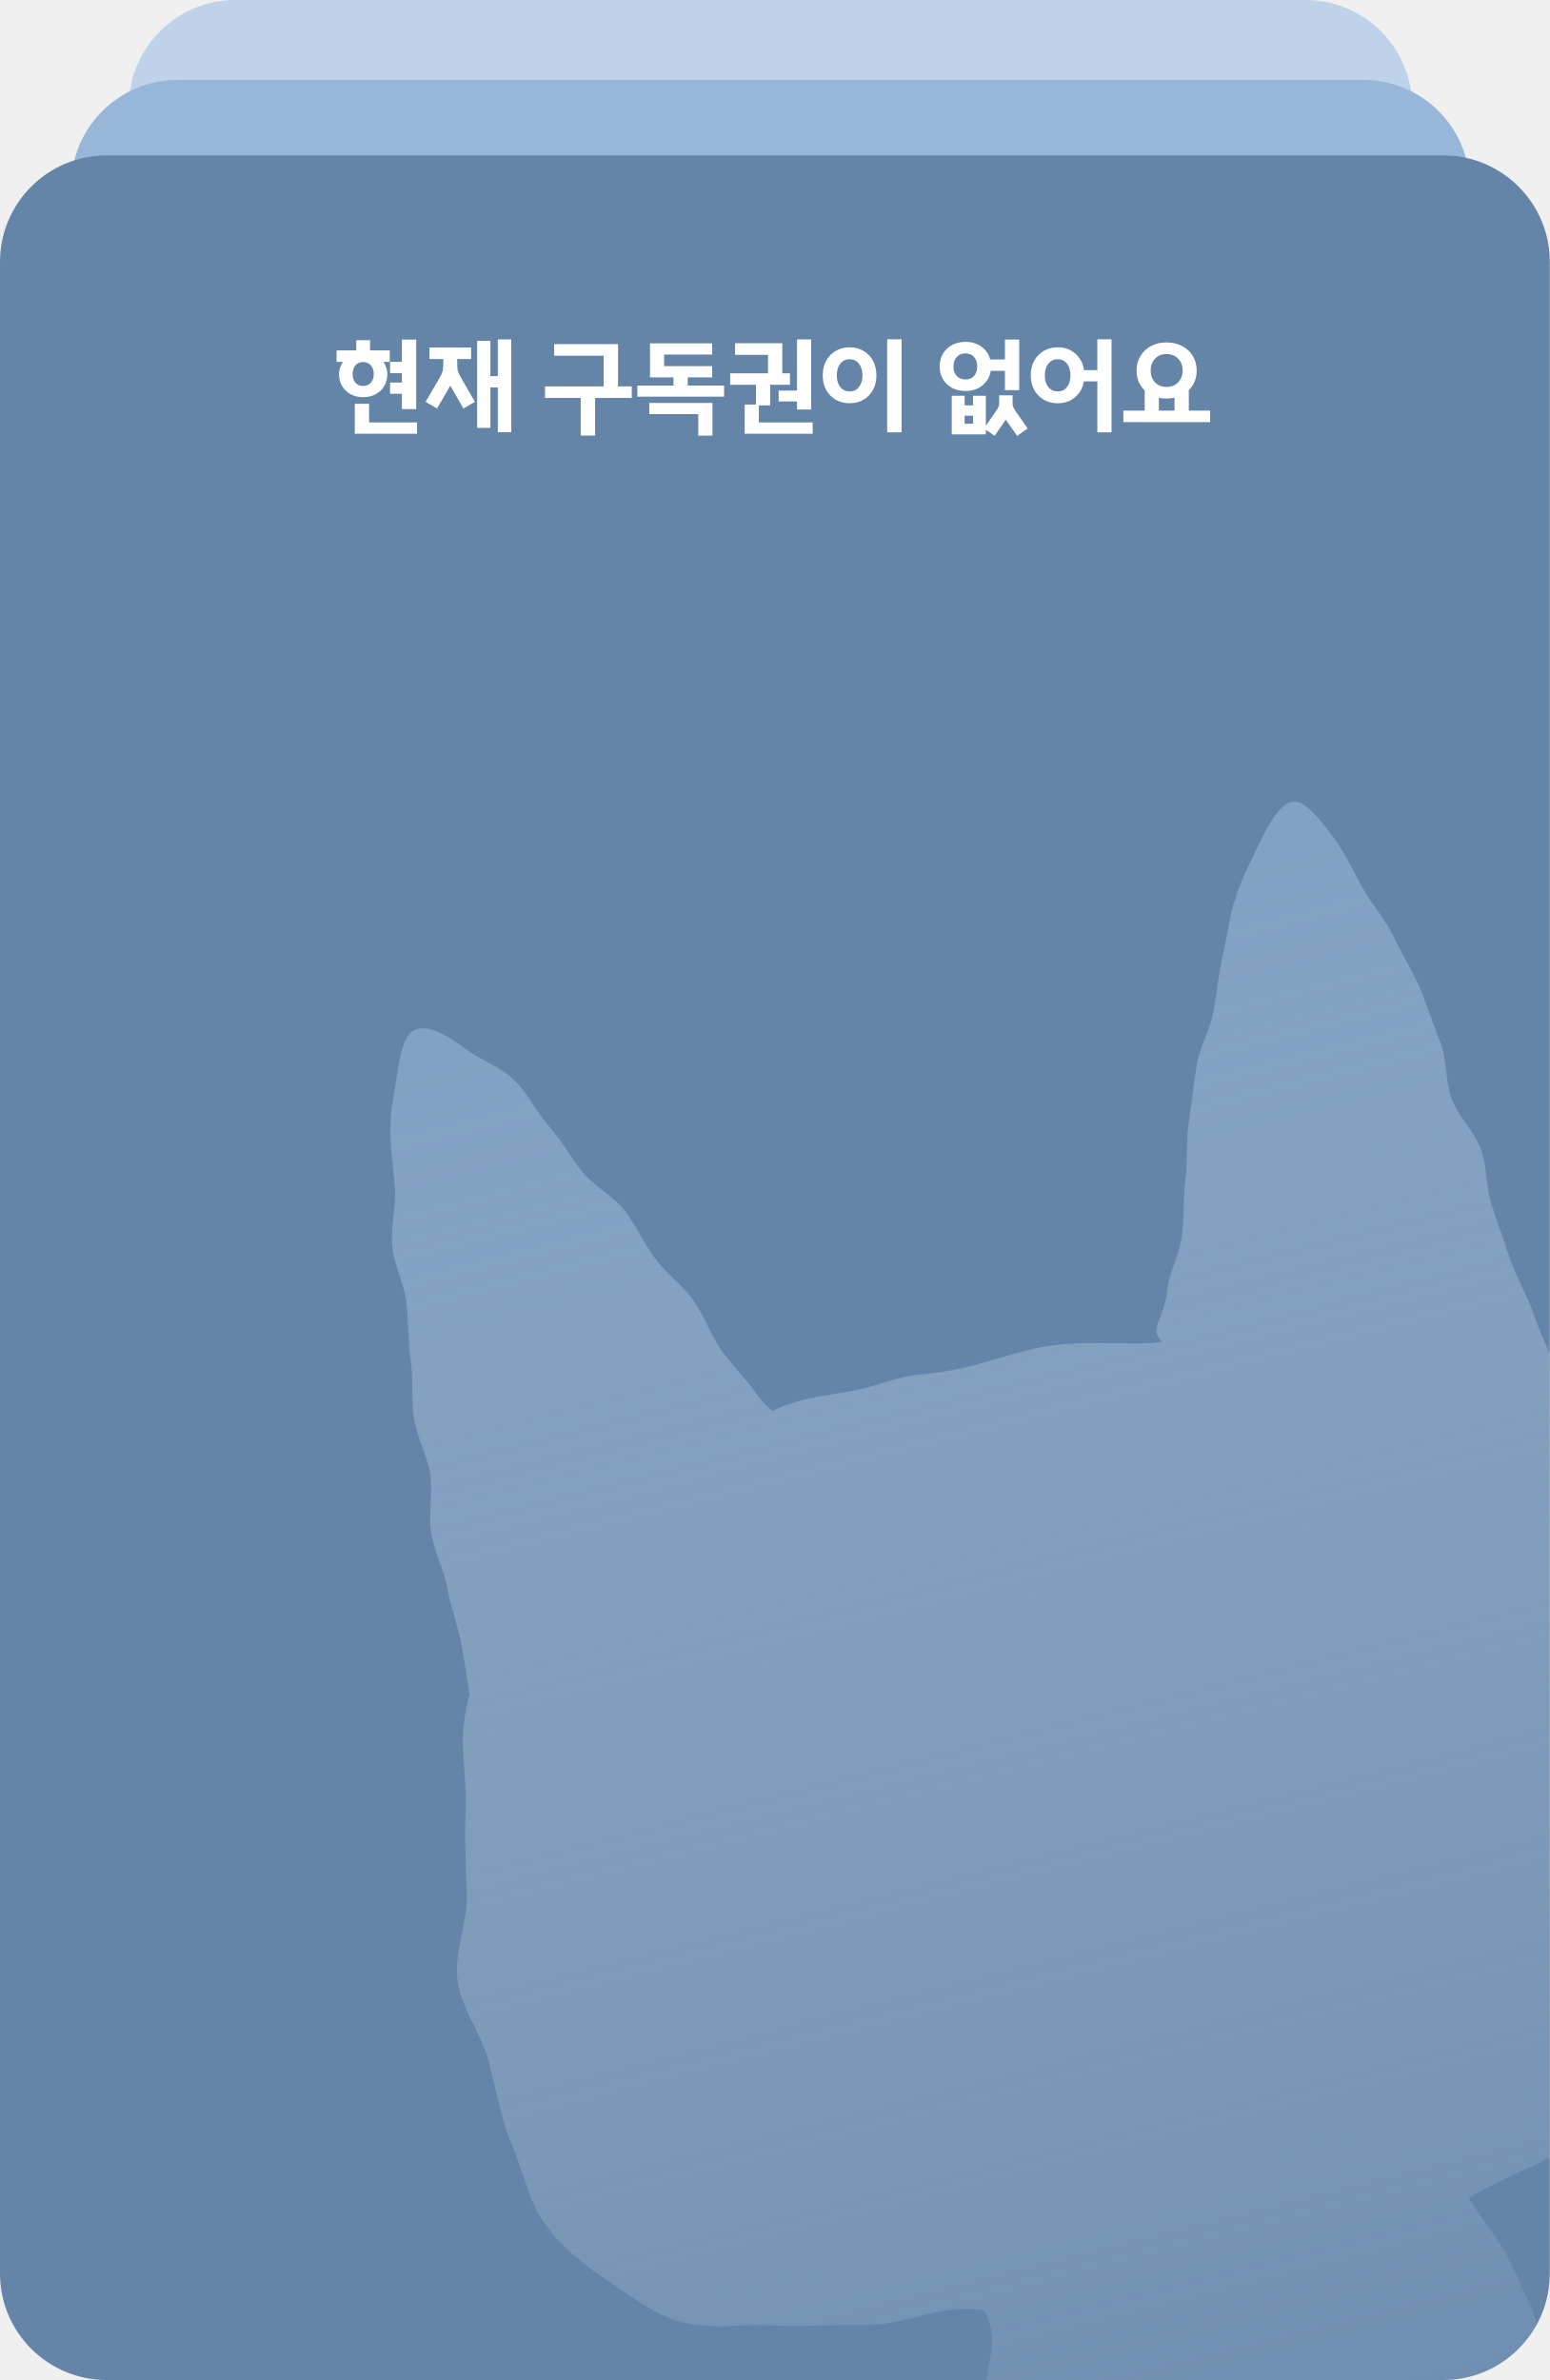
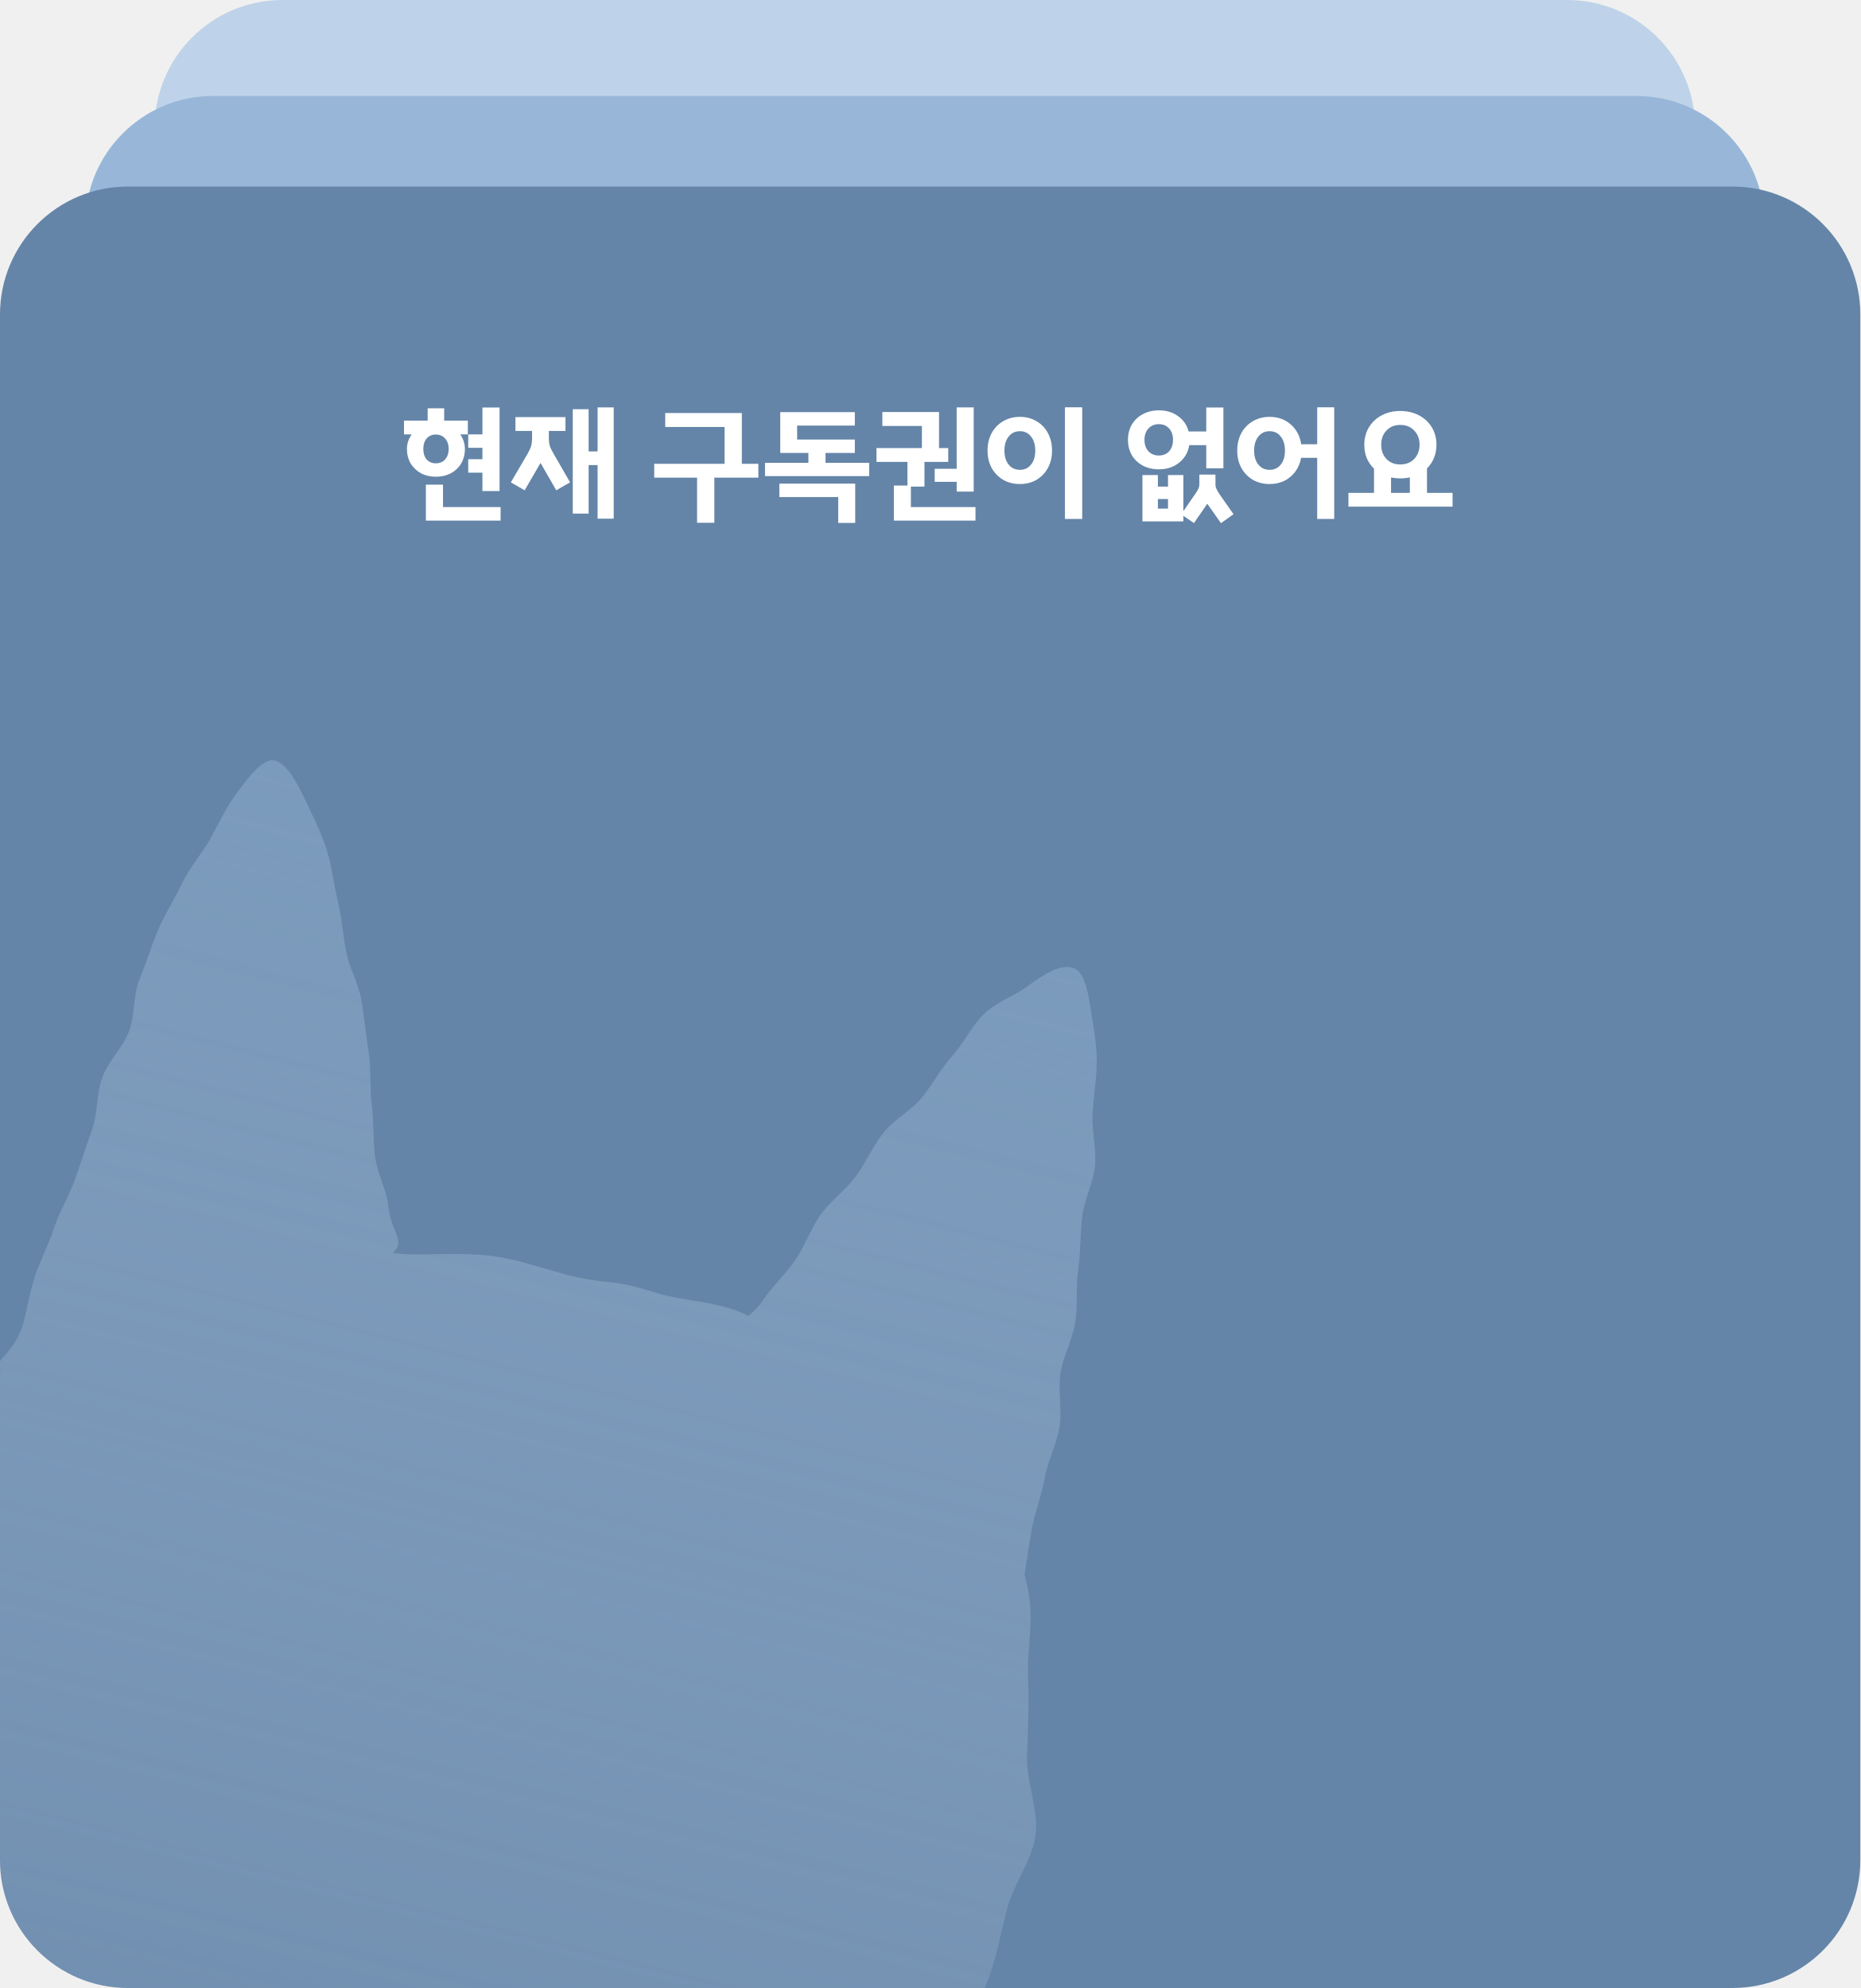
- <svg xmlns="http://www.w3.org/2000/svg" width="349" height="536" viewBox="0 0 349 536" fill="none">
-   <rect x="29" width="289" height="412" rx="24" fill="#BED3E9" />
-   <rect x="16" y="18.001" width="315" height="450" rx="24" fill="#98B7D8" />
-   <g clip-path="url(#clip0_1817_16678)">
-     <rect y="35" width="349" height="501" rx="24" fill="#6485A8" />
+ <svg xmlns="http://www.w3.org/2000/svg" width="349" height="373" viewBox="0 0 349 373" fill="none">
+   <rect x="29" width="289" height="373" rx="24" fill="#BED3E9" />
+   <rect x="16" y="18" width="315" height="355" rx="24" fill="#98B7D8" />
+   <g clip-path="url(#clip0_1911_8656)">
+     <rect y="35" width="349" height="338" rx="24" fill="#6485A8" />
    <path d="M93.72 76.464V92.136H90.504V88.68H87.84V86.16H90.504V84.024H87.84V81.504H90.504V76.464H93.72ZM83.112 90.936V95.136H93.912V97.68H79.896V90.936H83.112ZM87.768 81.504H86.352C86.928 82.368 87.216 83.28 87.216 84.24C87.216 85.248 86.984 86.152 86.52 86.952C86.056 87.736 85.408 88.352 84.576 88.8C83.76 89.232 82.824 89.448 81.768 89.448C80.728 89.448 79.8 89.232 78.984 88.8C78.168 88.352 77.52 87.736 77.04 86.952C76.576 86.152 76.344 85.248 76.344 84.24C76.344 83.264 76.64 82.352 77.232 81.504H75.792V78.912H80.232V76.608H83.328V78.912H87.768V81.504ZM79.416 84.24C79.416 85.056 79.624 85.712 80.04 86.208C80.472 86.688 81.048 86.928 81.768 86.928C82.488 86.928 83.064 86.688 83.496 86.208C83.944 85.712 84.168 85.056 84.168 84.24C84.168 83.408 83.944 82.752 83.496 82.272C83.064 81.776 82.488 81.528 81.768 81.528C81.048 81.528 80.472 81.776 80.04 82.272C79.624 82.752 79.416 83.408 79.416 84.24ZM115.133 76.44V97.32H112.109V87.264H110.429V96.36H107.453V76.776H110.429V84.696H112.109V76.44H115.133ZM95.837 90.504L98.981 85.128C99.317 84.536 99.54 84.04 99.653 83.64C99.764 83.224 99.82 82.752 99.82 82.224V80.856H96.701V78.264H106.085V80.856H102.965V82.224C102.965 82.752 103.021 83.224 103.133 83.64C103.261 84.04 103.501 84.536 103.853 85.128L106.949 90.504L104.357 91.992L101.405 86.856L98.428 91.992L95.837 90.504ZM135.932 87.024V80.112H124.796V77.496H139.172V87.024H142.268V89.616H134.012V98.088H130.772V89.616H122.732V87.024H135.932ZM151.657 86.832V84.984H146.377V77.328H160.369V79.848H149.545V82.464H160.369V84.984H154.873V86.832H163.057V89.328H143.521V86.832H151.657ZM160.441 90.744V98.112H157.249V93.264H146.209V90.744H160.441ZM182.669 76.44V92.232H179.477V90.408H175.349V87.96H179.477V76.44H182.669ZM170.237 91.104V86.664H164.429V84.072H172.949V79.92H165.533V77.304H176.165V84.072H177.893V86.664H173.429V91.296H170.885V95.136H183.005V97.68H167.693V91.104H170.237ZM203.026 76.416V97.368H199.786V76.416H203.026ZM191.338 90.816C190.17 90.816 189.122 90.552 188.194 90.024C187.282 89.48 186.562 88.736 186.034 87.792C185.522 86.848 185.266 85.768 185.266 84.552C185.266 83.32 185.522 82.224 186.034 81.264C186.562 80.304 187.282 79.56 188.194 79.032C189.122 78.488 190.17 78.216 191.338 78.216C192.506 78.216 193.546 78.488 194.458 79.032C195.37 79.56 196.082 80.304 196.594 81.264C197.106 82.224 197.362 83.32 197.362 84.552C197.362 85.768 197.106 86.848 196.594 87.792C196.082 88.736 195.37 89.48 194.458 90.024C193.546 90.552 192.506 90.816 191.338 90.816ZM191.338 88.152C192.218 88.152 192.914 87.824 193.426 87.168C193.954 86.512 194.218 85.64 194.218 84.552C194.218 83.448 193.954 82.568 193.426 81.912C192.914 81.24 192.218 80.904 191.338 80.904C190.458 80.904 189.754 81.24 189.226 81.912C188.698 82.568 188.434 83.448 188.434 84.552C188.434 85.64 188.698 86.512 189.226 87.168C189.754 87.824 190.458 88.152 191.338 88.152ZM217.417 88.056C216.281 88.056 215.273 87.824 214.393 87.36C213.513 86.88 212.825 86.224 212.329 85.392C211.849 84.56 211.609 83.608 211.609 82.536C211.609 81.464 211.849 80.512 212.329 79.68C212.825 78.832 213.513 78.176 214.393 77.712C215.273 77.232 216.281 76.992 217.417 76.992C218.809 76.992 220.001 77.352 220.993 78.072C222.001 78.776 222.665 79.736 222.985 80.952H226.297V76.464H229.514V87.864H226.297V83.52H223.105C222.881 84.88 222.249 85.976 221.209 86.808C220.185 87.64 218.921 88.056 217.417 88.056ZM219.121 95.424V93.624H217.225V95.424H219.121ZM214.321 89.136H217.225V91.296H219.121V89.136H222.001V95.904L224.257 92.64C224.753 91.936 225.001 91.384 225.001 90.984V89.04H228.025V90.984C228.025 91.4 228.257 91.952 228.721 92.64L231.41 96.48L229.057 98.16L226.489 94.512L223.993 98.136L222.001 96.792V97.824H214.321V89.136ZM217.417 85.464C218.217 85.464 218.857 85.2 219.337 84.672C219.817 84.128 220.057 83.416 220.057 82.536C220.057 81.64 219.817 80.928 219.337 80.4C218.857 79.856 218.217 79.584 217.417 79.584C216.601 79.584 215.945 79.856 215.449 80.4C214.953 80.928 214.705 81.64 214.705 82.536C214.705 83.416 214.953 84.128 215.449 84.672C215.945 85.2 216.601 85.464 217.417 85.464ZM238.182 90.816C237.014 90.816 235.966 90.552 235.038 90.024C234.126 89.48 233.406 88.736 232.878 87.792C232.366 86.848 232.11 85.768 232.11 84.552C232.11 83.32 232.366 82.224 232.878 81.264C233.406 80.304 234.126 79.56 235.038 79.032C235.966 78.488 237.014 78.216 238.182 78.216C239.75 78.216 241.07 78.688 242.142 79.632C243.214 80.56 243.87 81.8 244.11 83.352H247.11V76.416H250.302V97.368H247.11V85.896H244.086C243.814 87.384 243.142 88.576 242.07 89.472C241.014 90.368 239.718 90.816 238.182 90.816ZM238.182 88.152C239.062 88.152 239.758 87.824 240.27 87.168C240.798 86.512 241.062 85.64 241.062 84.552C241.062 83.448 240.798 82.568 240.27 81.912C239.758 81.24 239.062 80.904 238.182 80.904C237.302 80.904 236.598 81.24 236.07 81.912C235.542 82.568 235.278 83.448 235.278 84.552C235.278 85.64 235.542 86.512 236.07 87.168C236.598 87.824 237.302 88.152 238.182 88.152ZM257.77 92.472V87.936C257.178 87.36 256.722 86.696 256.402 85.944C256.098 85.176 255.946 84.344 255.946 83.448C255.946 82.232 256.234 81.144 256.81 80.184C257.386 79.224 258.186 78.472 259.21 77.928C260.234 77.384 261.394 77.112 262.69 77.112C264.002 77.112 265.17 77.384 266.194 77.928C267.234 78.472 268.042 79.224 268.618 80.184C269.194 81.144 269.482 82.232 269.482 83.448C269.482 84.328 269.33 85.144 269.026 85.896C268.722 86.648 268.282 87.312 267.706 87.888V92.472H272.506V95.064H252.97V92.472H257.77ZM259.114 83.448C259.114 84.52 259.442 85.408 260.098 86.112C260.754 86.8 261.618 87.144 262.69 87.144C263.778 87.144 264.65 86.8 265.306 86.112C265.978 85.408 266.314 84.52 266.314 83.448C266.314 82.36 265.978 81.472 265.306 80.784C264.65 80.08 263.778 79.728 262.69 79.728C261.618 79.728 260.754 80.08 260.098 80.784C259.442 81.472 259.114 82.36 259.114 83.448ZM264.49 92.472V89.568C263.882 89.696 263.282 89.76 262.69 89.76C262.178 89.76 261.602 89.704 260.962 89.592V92.472H264.49Z" fill="white" />
-     <g clip-path="url(#clip1_1817_16678)">
-       <path fill-rule="evenodd" clip-rule="evenodd" d="M358.51 331.098C362.338 335.669 364.458 340.921 366.552 346.532C367.938 350.13 369.721 353.685 371.507 357.245L371.508 357.246C372.664 359.551 373.821 361.858 374.872 364.18C376.846 368.54 378.607 372.911 380.387 377.329L380.391 377.341C381.021 378.905 381.654 380.474 382.299 382.052C383.311 384.525 384.656 386.847 385.995 389.159L385.995 389.159C387.926 392.492 389.843 395.804 390.731 399.512C392.233 405.794 393.308 412.263 393.061 418.826C392.936 422.837 391.071 426.477 389.101 430.323C388.048 432.378 386.965 434.492 386.101 436.753C385.59 438.101 385.125 439.479 384.653 440.878L384.653 440.879C383.193 445.211 381.667 449.734 378.525 454.121C377.777 455.188 377.034 456.292 376.276 457.42L376.269 457.43L376.268 457.431C373.607 461.388 370.756 465.627 366.813 469.517C365.511 470.821 364.203 472.223 362.861 473.662L362.86 473.663L362.86 473.663C359.839 476.903 356.644 480.329 352.939 483.238C349.666 485.808 345.799 487.548 341.928 489.291L341.928 489.291L341.927 489.291C339.47 490.397 337.01 491.504 334.7 492.825C333.378 493.581 332.037 494.294 330.683 494.976C331.422 495.966 332.172 497.082 332.928 498.343C333.607 499.407 334.386 500.493 335.2 501.628C336.737 503.772 338.399 506.089 339.744 508.758C341.093 511.461 342.398 514.362 343.735 517.334C344.14 518.234 344.548 519.141 344.961 520.051C345.814 521.956 346.279 524.134 346.747 526.326C347.171 528.313 347.597 530.312 348.318 532.129C349.057 533.992 350.243 535.686 351.433 537.386C352.684 539.173 353.94 540.967 354.688 542.973C355.418 544.93 355.707 547.018 355.995 549.106C356.283 551.194 356.571 553.282 357.302 555.238C358.102 557.384 358.791 559.558 359.472 561.707C360.033 563.479 360.589 565.234 361.198 566.943C361.911 568.989 362.779 570.936 363.622 572.83C364.462 574.714 365.277 576.545 365.894 578.367C366.698 580.717 367.763 582.841 368.758 584.823C369.618 586.536 370.424 588.142 370.962 589.698C371.874 592.476 373.344 594.427 374.515 595.981C376.4 598.481 377.508 599.951 374.265 602.186C371.264 604.253 369.506 603.995 367.39 603.684C365.796 603.449 363.998 603.185 361.314 603.861C358.179 604.65 356.668 605.25 355.162 605.848C353.665 606.442 352.172 607.034 349.094 607.81C346.005 608.587 344.429 608.845 342.852 609.104C341.275 609.362 339.698 609.62 336.61 610.398C333.522 611.175 332.011 611.694 330.5 612.213C328.988 612.733 327.477 613.252 324.389 614.029C321.301 614.807 319.79 615.326 318.279 615.845C316.768 616.364 315.256 616.884 312.168 617.661C309.08 618.439 307.447 618.473 305.814 618.508C304.181 618.542 302.547 618.577 299.459 619.354C296.371 620.132 294.837 620.558 293.302 620.984C291.767 621.41 290.233 621.836 287.145 622.613C284.057 623.391 282.564 623.984 281.072 624.578C279.58 625.172 278.087 625.766 274.999 626.543C271.911 627.321 270.405 627.859 268.898 628.396C267.392 628.934 265.885 629.472 262.797 630.25C259.709 631.027 258.062 631.006 256.414 630.984C254.767 630.963 253.12 630.942 250.032 631.719C247.41 632.379 245.983 633.196 244.719 633.919C243.004 634.899 241.59 635.708 237.905 635.724C236.26 632.649 234.41 629.071 233.116 624.561C232.311 621.835 231.748 618.824 231.157 615.662C230.964 614.629 230.768 613.579 230.559 612.519C230.228 610.946 229.797 609.346 229.358 607.716C228.725 605.366 228.076 602.954 227.686 600.477C227.326 598.108 227.111 595.646 226.895 593.178C226.75 591.51 226.604 589.838 226.413 588.191C226.144 585.872 225.976 583.553 225.809 581.231C225.682 579.464 225.554 577.696 225.382 575.924C225.144 573.488 225.058 571.097 224.971 568.675C224.911 567.019 224.851 565.348 224.741 563.637C224.598 561.403 224.66 559.183 224.72 557.008C224.773 555.081 224.825 553.189 224.734 551.35C224.624 549.143 223.972 547.01 223.339 544.939C222.736 542.967 222.15 541.051 222.065 539.178C221.959 536.723 222.385 534.365 222.783 532.158C223.123 530.275 223.444 528.501 223.397 526.87C223.296 523.688 222.322 521.781 221.608 520.385C221.592 520.352 221.575 520.32 221.559 520.288C219.903 520.061 218.273 519.931 216.679 520.001C213.068 520.117 209.571 520.998 206.186 521.85L206.185 521.85C202.8 522.703 199.526 523.527 196.362 523.531C192.971 523.51 189.718 523.609 186.64 523.703C182.739 523.821 179.118 523.931 175.851 523.779C170.08 523.497 167.386 523.676 165.199 523.821C162.589 523.995 160.703 524.12 155.171 523.356C149.664 522.43 144.617 518.968 140.068 515.847L140.067 515.846C139.156 515.221 138.265 514.61 137.395 514.036C132.176 510.592 126.77 506.404 122.793 500.983C120.396 497.78 119.062 493.776 117.69 489.658C116.948 487.429 116.194 485.166 115.254 482.98C113.467 478.696 112.405 474.141 111.294 469.378C110.917 467.76 110.534 466.117 110.115 464.453C109.437 461.76 108.13 459.068 106.813 456.355C105.176 452.982 103.522 449.577 103.04 446.095C102.57 442.694 103.293 439.062 104.015 435.437C104.627 432.366 105.237 429.3 105.12 426.385L105.099 425.86C104.85 419.673 104.598 413.418 104.875 407.18C104.997 404.408 104.786 401.602 104.575 398.793C104.298 395.101 104.02 391.403 104.498 387.771C104.784 385.669 105.207 383.622 105.744 381.626C105.516 380.296 105.299 378.886 105.071 377.406L105.071 377.406C104.726 375.169 104.357 372.77 103.888 370.241C103.553 368.288 102.976 366.3 102.379 364.239C101.768 362.128 101.135 359.942 100.715 357.64C100.37 355.663 99.678 353.698 98.975 351.699C98.219 349.552 97.449 347.365 97.078 345.078C96.748 342.981 96.859 340.752 96.971 338.524C97.082 336.296 97.194 334.068 96.864 331.97C96.534 329.878 95.797 327.809 95.057 325.731C94.314 323.644 93.567 321.547 93.226 319.408C92.879 317.224 92.858 315.02 92.837 312.804C92.816 310.688 92.796 308.562 92.491 306.431C92.145 304.008 92.034 301.648 91.923 299.275C91.834 297.375 91.744 295.467 91.533 293.511C91.295 291.302 90.597 289.168 89.907 287.062C89.224 284.975 88.55 282.915 88.342 280.836C88.128 278.478 88.381 276.092 88.628 273.763C88.844 271.727 89.055 269.735 88.947 267.84C88.831 265.987 88.637 264.18 88.448 262.423C88.167 259.812 87.897 257.312 87.915 254.938C87.879 251.25 88.433 247.952 88.929 245.004L88.929 245.004C89.092 244.032 89.249 243.099 89.377 242.202C90.312 235.861 91.365 232.187 94.324 231.68C97.282 231.173 100.711 233.164 105.278 236.533C106.418 237.389 107.793 238.125 109.245 238.904L109.245 238.904C111.521 240.124 113.99 241.447 116.051 243.494C117.5 244.96 118.709 246.77 119.961 248.647C121.096 250.346 122.267 252.1 123.686 253.702C125.198 255.376 126.518 257.339 127.84 259.304L127.84 259.304C128.915 260.903 129.991 262.503 131.171 263.948C132.45 265.515 134.111 266.816 135.776 268.121C137.537 269.501 139.302 270.884 140.626 272.589C141.988 274.342 143.106 276.268 144.232 278.209L144.233 278.209L144.233 278.209C145.236 279.938 146.247 281.679 147.443 283.32C148.708 285.056 150.273 286.579 151.814 288.078L151.814 288.078C153.365 289.587 154.891 291.072 156.062 292.726C157.415 294.634 158.439 296.711 159.432 298.724C160.33 300.544 161.201 302.31 162.265 303.85C163.621 305.773 165.104 307.485 166.501 309.099L166.501 309.1C167.892 310.707 169.199 312.217 170.215 313.741C171.453 315.555 172.777 316.805 173.978 317.794C174.625 317.421 175.287 317.091 175.969 316.815C180.058 315.194 184.302 314.5 188.283 313.849L188.284 313.849L188.284 313.849C191.238 313.367 194.049 312.907 196.545 312.11C203.693 309.884 205.945 309.655 208.781 309.367C210.69 309.173 212.863 308.952 216.973 308.077C219.358 307.505 221.759 306.796 224.178 306.082C228.493 304.808 232.863 303.518 237.287 302.963C241.793 302.398 246.356 302.46 250.928 302.522C253.36 302.556 255.795 302.589 258.225 302.528C259.384 302.498 260.543 302.374 261.703 302.188C259.772 300.321 260.306 298.979 261.212 296.702C261.826 295.159 262.611 293.185 262.914 290.327C263.079 288.578 263.714 286.747 264.39 284.794C265.127 282.666 265.915 280.394 266.201 277.924C266.405 276.095 266.468 274.181 266.532 272.211L266.532 272.211C266.606 269.961 266.681 267.637 266.974 265.281C267.201 263.441 267.239 261.515 267.278 259.555L267.278 259.554L267.278 259.554L267.278 259.554L267.278 259.554C267.324 257.243 267.371 254.885 267.729 252.564C268.04 250.543 268.294 248.572 268.546 246.612C268.829 244.411 269.111 242.224 269.47 239.995C269.821 237.819 270.619 235.742 271.415 233.669C272.16 231.728 272.905 229.79 273.278 227.778C273.589 226.105 273.828 224.399 274.066 222.698C274.419 220.172 274.77 217.657 275.355 215.283C275.771 213.518 276.087 211.765 276.396 210.059L276.396 210.058L276.396 210.058L276.396 210.058C276.853 207.527 277.291 205.097 278.009 202.881C279.115 199.25 280.636 196.07 281.987 193.246L281.987 193.245C282.33 192.53 282.661 191.837 282.972 191.165C285.4 186.035 287.773 181.632 290.618 180.678C293.464 179.723 296.693 183.747 300.538 188.963C302.178 191.192 303.627 193.925 305.257 196.998C305.778 197.982 306.319 199.001 306.89 200.049C307.716 201.56 308.756 203.032 309.831 204.554L309.831 204.555C311.237 206.544 312.704 208.621 313.837 210.986C314.591 212.604 315.485 214.232 316.397 215.894C317.566 218.024 318.766 220.21 319.743 222.502C320.571 224.496 321.31 226.555 322.06 228.642L322.06 228.643L322.06 228.644L322.061 228.645C322.768 230.614 323.484 232.608 324.292 234.597C325.155 236.723 325.418 238.999 325.68 241.265C325.924 243.37 326.166 245.466 326.888 247.422C327.636 249.454 328.906 251.275 330.175 253.096L330.176 253.096C331.445 254.917 332.715 256.738 333.463 258.769C334.229 260.847 334.504 263.109 334.777 265.361L334.777 265.361C335.038 267.513 335.298 269.655 335.985 271.613C336.687 273.617 337.385 275.681 338.082 277.745C338.78 279.809 339.478 281.873 340.18 283.877C340.905 285.977 341.855 287.962 342.788 289.913L342.788 289.913L342.789 289.914C343.735 291.891 344.664 293.833 345.324 295.822C346.081 298.162 347.023 300.343 347.93 302.444L347.93 302.445L347.93 302.446C348.728 304.295 349.5 306.082 350.096 307.862C350.936 310.485 351.5 313.024 352.023 315.378L352.023 315.378L352.023 315.379C352.421 317.172 352.795 318.856 353.249 320.388C354.311 323.775 356.392 326.187 357.85 327.877C359.373 329.642 360.216 330.62 358.51 331.098Z" fill="url(#paint0_linear_1817_16678)" fill-opacity="0.6" />
+     <g clip-path="url(#clip1_1911_8656)">
+       <path fill-rule="evenodd" clip-rule="evenodd" d="M0.189 257.022C-2.719 260.495 -4.33 264.485 -5.92 268.747C-6.973 271.48 -8.328 274.181 -9.684 276.885C-10.563 278.636 -11.442 280.389 -12.241 282.153C-13.74 285.465 -15.078 288.786 -16.43 292.142C-16.91 293.333 -17.391 294.528 -17.883 295.729C-18.651 297.608 -19.673 299.372 -20.69 301.128C-22.157 303.66 -23.614 306.176 -24.288 308.993C-25.429 313.765 -26.245 318.679 -26.058 323.665C-25.963 326.711 -24.546 329.476 -23.049 332.398L-23.049 332.398C-22.25 333.959 -21.427 335.565 -20.771 337.283C-20.383 338.307 -20.029 339.354 -19.671 340.417C-18.561 343.707 -17.403 347.144 -15.016 350.476C-14.446 351.289 -13.88 352.13 -13.302 352.989L-13.301 352.991L-13.301 352.991C-11.28 355.997 -9.114 359.216 -6.119 362.172C-5.129 363.162 -4.136 364.228 -3.116 365.321C-0.821 367.782 1.606 370.385 4.421 372.595C6.907 374.547 9.844 375.869 12.785 377.193C14.652 378.033 16.52 378.874 18.276 379.877C19.28 380.451 20.298 380.993 21.326 381.511C20.765 382.263 20.195 383.111 19.62 384.069C19.105 384.877 18.513 385.703 17.895 386.565C16.727 388.193 15.464 389.954 14.443 391.981C13.418 394.034 12.427 396.238 11.411 398.496C11.103 399.179 10.793 399.868 10.48 400.559C9.832 402.007 9.478 403.661 9.123 405.326C8.801 406.836 8.477 408.354 7.929 409.734C7.368 411.149 6.467 412.436 5.563 413.728C4.613 415.086 3.659 416.449 3.09 417.972C2.536 419.459 2.317 421.045 2.098 422.631C1.879 424.217 1.66 425.803 1.105 427.289C0.497 428.919 -0.026 430.571 -0.543 432.203C-0.97 433.549 -1.392 434.882 -1.855 436.181C-2.397 437.735 -3.056 439.214 -3.696 440.653C-4.334 442.084 -4.954 443.475 -5.422 444.859C-6.033 446.644 -6.842 448.257 -7.598 449.763C-8.251 451.064 -8.863 452.285 -9.272 453.466C-9.965 455.577 -11.082 457.059 -11.971 458.239C-13.403 460.138 -14.245 461.255 -11.781 462.953C-9.501 464.523 -8.166 464.327 -6.558 464.09C-5.347 463.912 -3.982 463.712 -1.943 464.225C0.439 464.825 1.586 465.28 2.73 465.734C3.868 466.186 5.002 466.636 7.34 467.225C9.686 467.815 10.884 468.012 12.082 468.208C13.28 468.404 14.478 468.6 16.823 469.191C19.169 469.781 20.317 470.176 21.465 470.57C22.613 470.965 23.761 471.359 26.107 471.95C28.453 472.54 29.601 472.935 30.749 473.329C31.897 473.723 33.045 474.118 35.39 474.708C37.736 475.299 38.977 475.325 40.218 475.351C41.458 475.378 42.699 475.404 45.045 475.995C47.39 476.585 48.556 476.909 49.722 477.232C50.888 477.556 52.053 477.88 54.399 478.47C56.745 479.061 57.879 479.512 59.013 479.963C60.146 480.414 61.28 480.865 63.626 481.456C65.972 482.046 67.116 482.455 68.26 482.863C69.405 483.272 70.549 483.681 72.895 484.271C75.241 484.862 76.492 484.846 77.743 484.829C78.995 484.813 80.246 484.797 82.592 485.387C84.584 485.889 85.668 486.509 86.628 487.058C87.93 487.803 89.005 488.418 91.804 488.43C93.053 486.094 94.459 483.376 95.442 479.95C96.054 477.879 96.481 475.592 96.93 473.19C97.077 472.405 97.226 471.608 97.384 470.802C97.636 469.608 97.963 468.392 98.296 467.154C98.777 465.368 99.271 463.536 99.567 461.655C99.841 459.855 100.004 457.985 100.167 456.11C100.278 454.843 100.389 453.573 100.534 452.322C100.739 450.56 100.866 448.799 100.993 447.034C101.089 445.692 101.186 444.349 101.317 443.003C101.498 441.152 101.563 439.337 101.63 437.496C101.675 436.239 101.721 434.969 101.804 433.67C101.912 431.972 101.866 430.286 101.82 428.634C101.78 427.17 101.74 425.733 101.81 424.336C101.893 422.659 102.388 421.039 102.869 419.465C103.327 417.968 103.772 416.512 103.837 415.089C103.917 413.224 103.594 411.433 103.291 409.756C103.033 408.326 102.79 406.979 102.825 405.74C102.901 403.322 103.641 401.874 104.184 400.813C104.196 400.789 104.209 400.764 104.221 400.74C105.48 400.567 106.719 400.468 107.93 400.522C110.672 400.61 113.329 401.279 115.901 401.926C118.473 402.574 120.96 403.2 123.364 403.203C125.939 403.187 128.41 403.262 130.749 403.333C133.712 403.423 136.463 403.507 138.944 403.391C143.328 403.177 145.375 403.313 147.036 403.424C149.018 403.555 150.452 403.651 154.654 403.07C158.837 402.367 162.671 399.736 166.127 397.366L166.128 397.365L166.132 397.362C166.822 396.889 167.497 396.425 168.157 395.99C172.122 393.374 176.229 390.192 179.249 386.074C181.071 383.641 182.084 380.6 183.126 377.472C183.69 375.778 184.263 374.06 184.976 372.399C186.334 369.145 187.141 365.685 187.984 362.066C188.271 360.837 188.562 359.589 188.88 358.325C189.395 356.279 190.388 354.234 191.389 352.173C192.633 349.611 193.889 347.024 194.255 344.38C194.612 341.796 194.063 339.037 193.514 336.283C193.049 333.95 192.586 331.621 192.675 329.407L192.691 329.008C192.88 324.308 193.071 319.557 192.861 314.818C192.768 312.712 192.928 310.581 193.089 308.446C193.299 305.642 193.511 302.833 193.147 300.074C192.93 298.477 192.609 296.922 192.201 295.405C192.374 294.395 192.539 293.324 192.712 292.2L192.712 292.2C192.974 290.5 193.254 288.678 193.611 286.757C193.865 285.274 194.303 283.763 194.757 282.197C195.221 280.594 195.702 278.933 196.021 277.185C196.283 275.683 196.808 274.191 197.343 272.672C197.917 271.041 198.502 269.38 198.784 267.642C199.035 266.049 198.95 264.356 198.865 262.664C198.78 260.971 198.696 259.278 198.946 257.685C199.197 256.096 199.756 254.524 200.319 252.946C200.884 251.36 201.451 249.767 201.71 248.142C201.974 246.483 201.99 244.809 202.006 243.125C202.021 241.518 202.037 239.903 202.268 238.285C202.531 236.444 202.615 234.651 202.7 232.848L202.7 232.848L202.7 232.848C202.767 231.405 202.835 229.956 202.996 228.47C203.177 226.791 203.707 225.17 204.231 223.571C204.75 221.985 205.262 220.421 205.42 218.841C205.582 217.05 205.39 215.238 205.202 213.468C205.038 211.922 204.878 210.408 204.96 208.969C205.048 207.561 205.196 206.189 205.34 204.854C205.553 202.871 205.758 200.972 205.745 199.168C205.772 196.367 205.35 193.861 204.974 191.622C204.85 190.883 204.731 190.174 204.634 189.493C203.923 184.676 203.123 181.885 200.876 181.5C198.629 181.115 196.024 182.627 192.554 185.187C191.688 185.837 190.644 186.396 189.541 186.988C187.812 187.915 185.936 188.92 184.371 190.474C183.27 191.588 182.352 192.963 181.4 194.389C180.539 195.68 179.649 197.012 178.571 198.229C177.423 199.501 176.42 200.992 175.416 202.485L175.416 202.485C174.599 203.699 173.782 204.914 172.885 206.013C171.913 207.203 170.652 208.191 169.387 209.183C168.049 210.231 166.708 211.282 165.703 212.576C164.668 213.908 163.819 215.371 162.963 216.846L162.963 216.846C162.201 218.159 161.433 219.482 160.524 220.728C159.563 222.047 158.374 223.204 157.204 224.343L157.204 224.343C156.026 225.489 154.866 226.617 153.977 227.873C152.949 229.322 152.171 230.901 151.417 232.43L151.417 232.43L151.417 232.43C150.735 233.812 150.073 235.154 149.265 236.324C148.234 237.784 147.108 239.085 146.047 240.312L146.047 240.312C144.99 241.532 143.997 242.679 143.226 243.837C142.285 245.216 141.28 246.165 140.367 246.916C139.876 246.633 139.373 246.382 138.855 246.172C135.749 244.941 132.525 244.414 129.5 243.92C127.256 243.553 125.121 243.204 123.225 242.599C117.795 240.907 116.084 240.734 113.929 240.515L113.929 240.515C112.479 240.367 110.828 240.2 107.707 239.535C105.895 239.1 104.071 238.562 102.234 238.019L102.233 238.019L102.233 238.019C98.955 237.051 95.636 236.071 92.275 235.65C88.852 235.22 85.385 235.268 81.912 235.315C80.065 235.34 78.215 235.366 76.369 235.319C75.489 235.297 74.609 235.202 73.728 235.061C75.194 233.643 74.789 232.624 74.101 230.894C73.634 229.721 73.038 228.222 72.808 226.051C72.682 224.722 72.2 223.331 71.686 221.848C71.126 220.232 70.528 218.505 70.311 216.629C70.156 215.24 70.108 213.786 70.059 212.289C70.004 210.58 69.946 208.815 69.724 207.025C69.551 205.627 69.522 204.164 69.493 202.675C69.458 200.919 69.422 199.128 69.15 197.365C68.914 195.83 68.721 194.332 68.529 192.843C68.314 191.172 68.1 189.51 67.827 187.817C67.561 186.164 66.955 184.586 66.35 183.011C65.784 181.536 65.219 180.064 64.934 178.536C64.698 177.265 64.517 175.969 64.337 174.677L64.336 174.677C64.068 172.758 63.801 170.848 63.357 169.044C63.041 167.703 62.801 166.372 62.567 165.075L62.567 165.075L62.566 165.075C62.219 163.152 61.886 161.307 61.341 159.623C60.501 156.865 59.345 154.449 58.319 152.304L58.319 152.304L58.319 152.304L58.318 152.302L58.317 152.3C58.057 151.757 57.806 151.232 57.571 150.723C55.727 146.826 53.924 143.481 51.762 142.756C49.601 142.031 47.148 145.088 44.227 149.05C42.981 150.744 41.88 152.819 40.643 155.154L40.643 155.154L40.642 155.156C40.245 155.903 39.835 156.676 39.402 157.472C38.774 158.62 37.984 159.738 37.167 160.895C36.1 162.406 34.985 163.984 34.124 165.78C33.551 167.009 32.873 168.246 32.179 169.509L32.179 169.509C31.291 171.127 30.38 172.787 29.638 174.528C29.009 176.043 28.447 177.608 27.878 179.194C27.34 180.69 26.797 182.205 26.183 183.716C25.527 185.331 25.327 187.06 25.128 188.782C24.943 190.38 24.759 191.972 24.211 193.459C23.642 195.002 22.677 196.385 21.713 197.769C20.749 199.152 19.784 200.535 19.215 202.078C18.634 203.656 18.425 205.375 18.217 207.086C18.019 208.72 17.821 210.347 17.3 211.835C16.767 213.355 16.238 214.92 15.709 216.486L15.708 216.489L15.707 216.493L15.705 216.497C15.176 218.064 14.646 219.63 14.113 221.151C13.562 222.747 12.84 224.255 12.132 225.737C11.413 227.239 10.707 228.714 10.206 230.226C9.63 232.003 8.915 233.66 8.226 235.257L8.226 235.257C7.619 236.662 7.033 238.019 6.581 239.371C5.942 241.364 5.514 243.293 5.117 245.081L5.117 245.081L5.117 245.081L5.117 245.082L5.116 245.082C4.814 246.444 4.53 247.723 4.185 248.886C3.379 251.459 1.798 253.292 0.69 254.576C-0.467 255.917 -1.107 256.659 0.189 257.022Z" fill="url(#paint0_linear_1911_8656)" fill-opacity="0.6" />
    </g>
  </g>
  <defs>
-     <linearGradient id="paint0_linear_1817_16678" x1="192.117" y1="205.468" x2="297.072" y2="622.348" gradientUnits="userSpaceOnUse">
-       <stop stop-color="#97B5D5" />
+     <linearGradient id="paint0_linear_1911_8656" x1="126.588" y1="161.589" x2="46.859" y2="478.269" gradientUnits="userSpaceOnUse">
+       <stop stop-color="#97B5D5" stop-opacity="0.75" />
      <stop offset="1" stop-color="#E3E8F5" stop-opacity="0" />
    </linearGradient>
-     <clipPath id="clip0_1817_16678">
-       <rect y="35" width="349" height="501" rx="24" fill="white" />
+     <clipPath id="clip0_1911_8656">
+       <rect y="35" width="349" height="338" rx="24" fill="white" />
    </clipPath>
-     <clipPath id="clip1_1817_16678">
-       <rect width="290.588" height="429.869" fill="white" transform="translate(51.2363 240.945) rotate(-14.1313)" />
+     <clipPath id="clip1_1911_8656">
+       <rect width="220.743" height="326.548" fill="white" transform="matrix(-0.969739 -0.244145 -0.244145 0.969739 233.605 188.539)" />
    </clipPath>
  </defs>
</svg>
